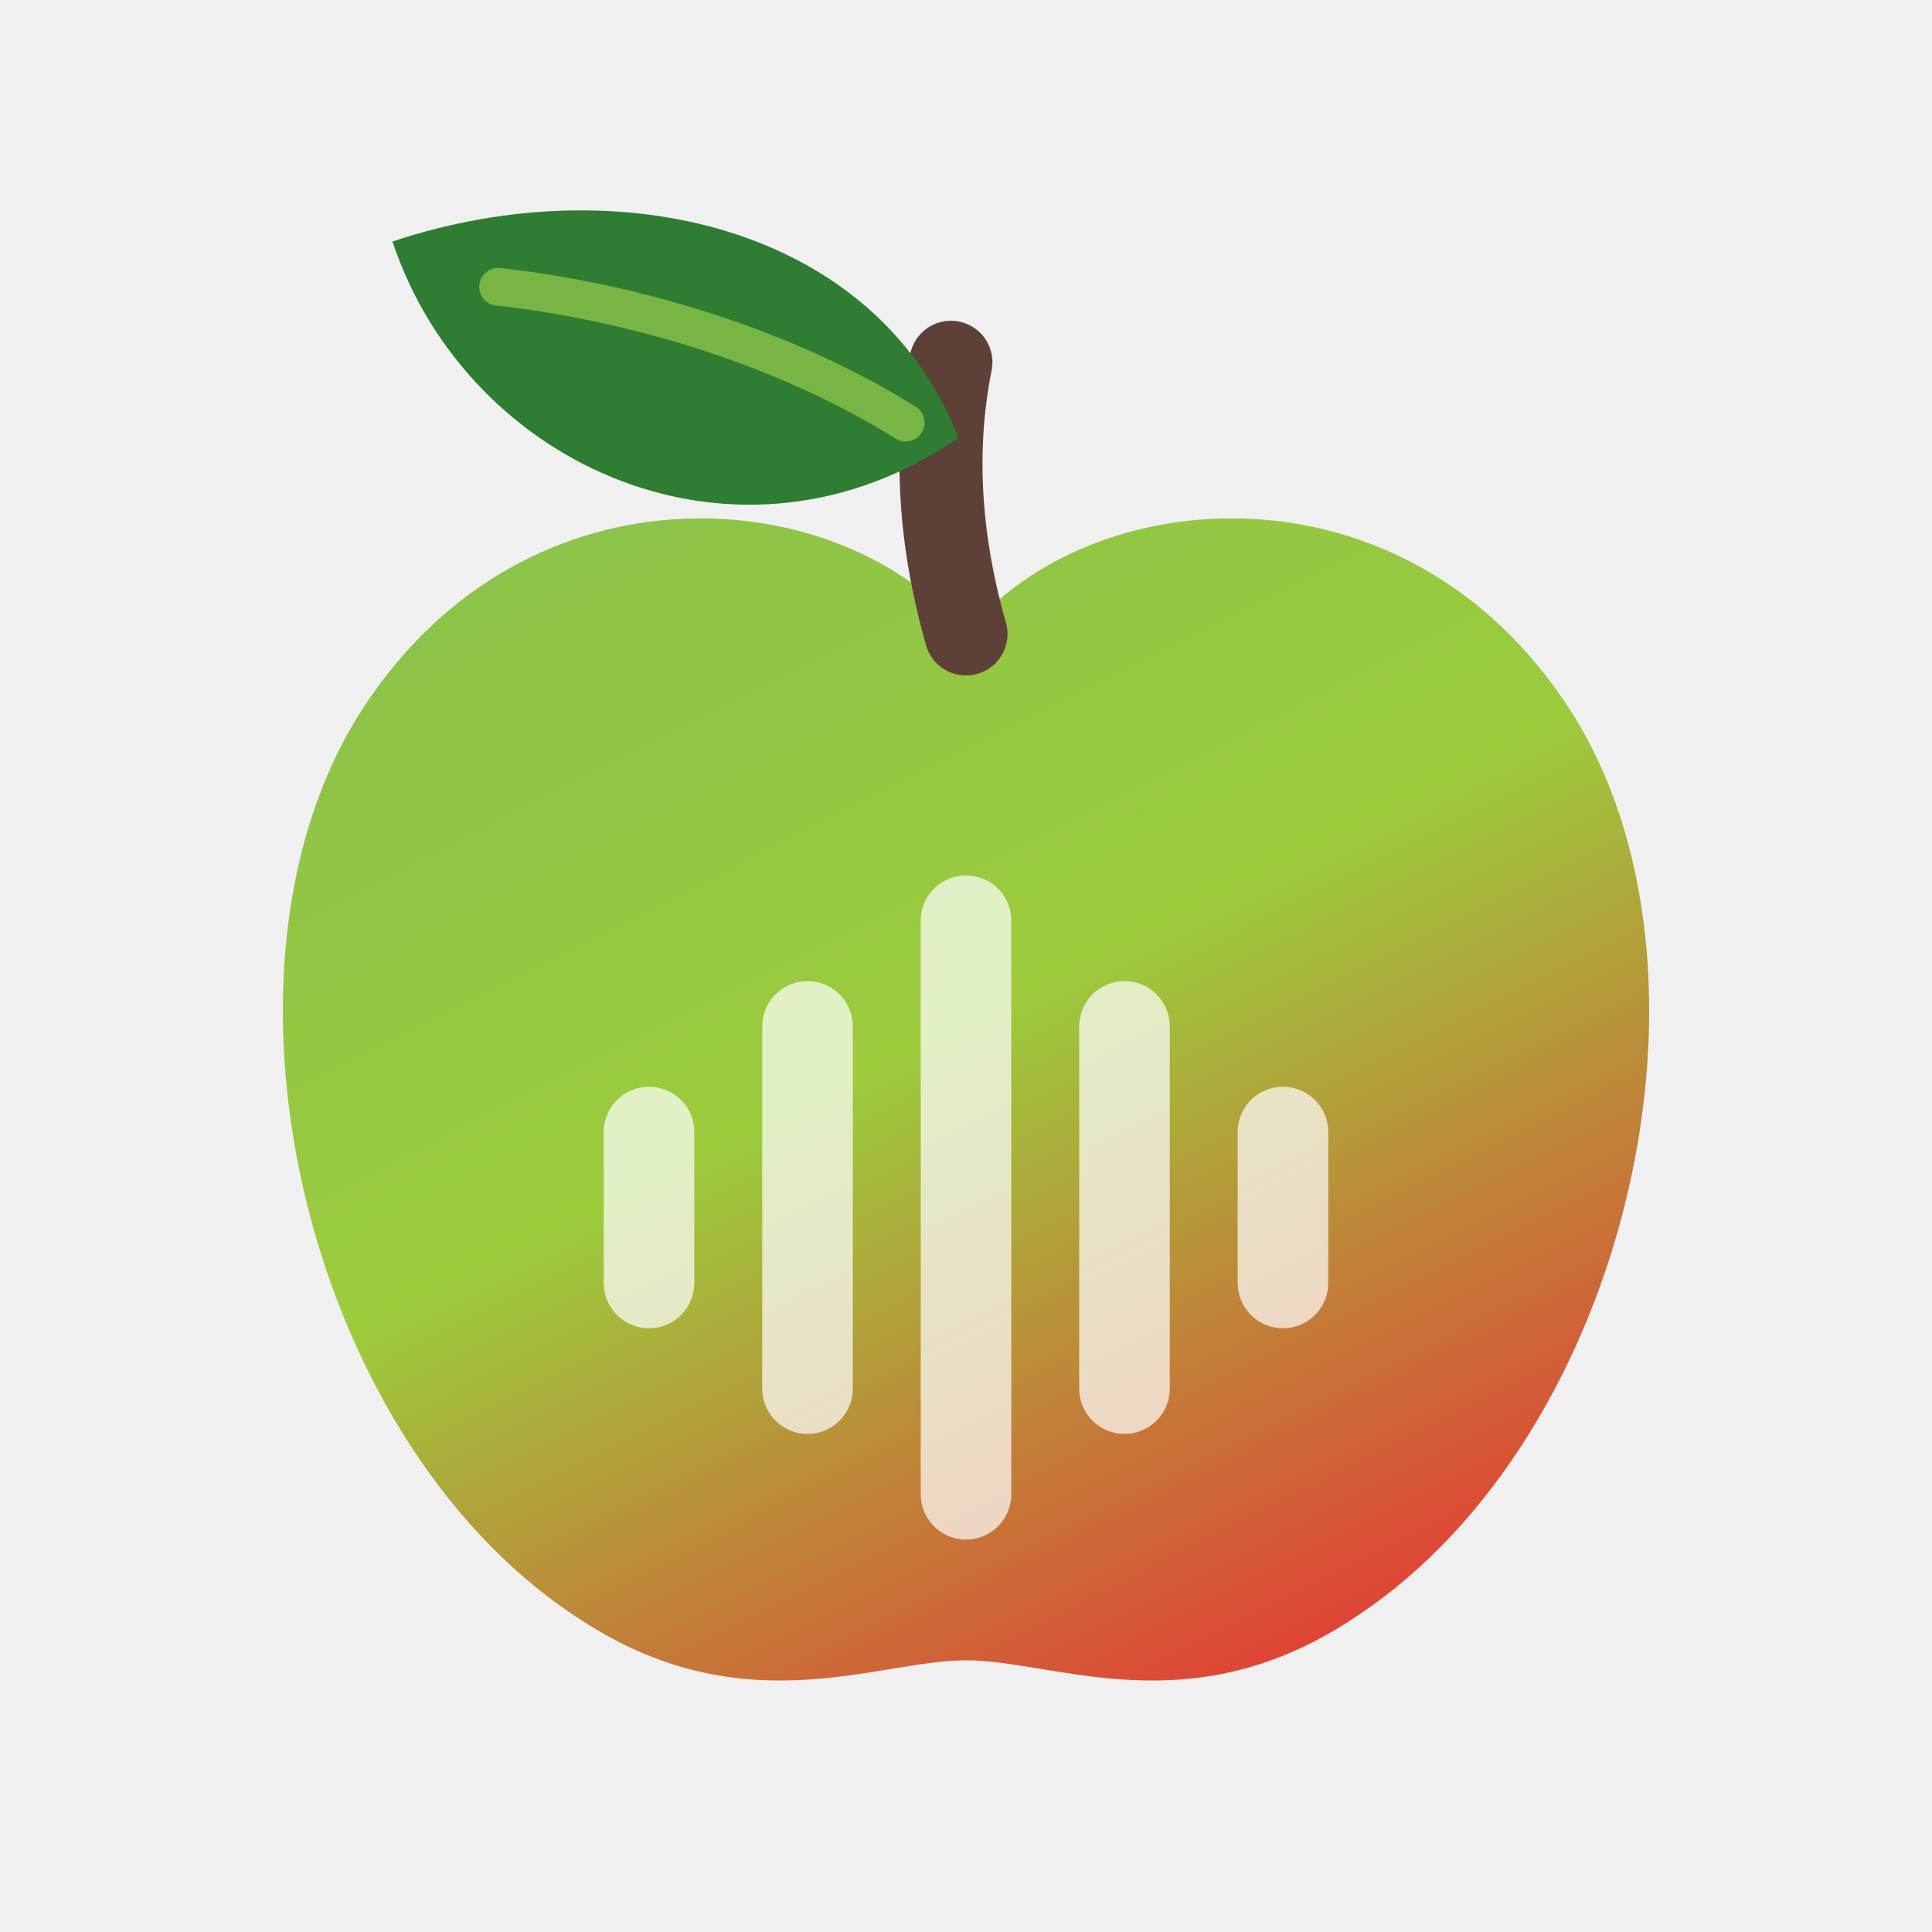
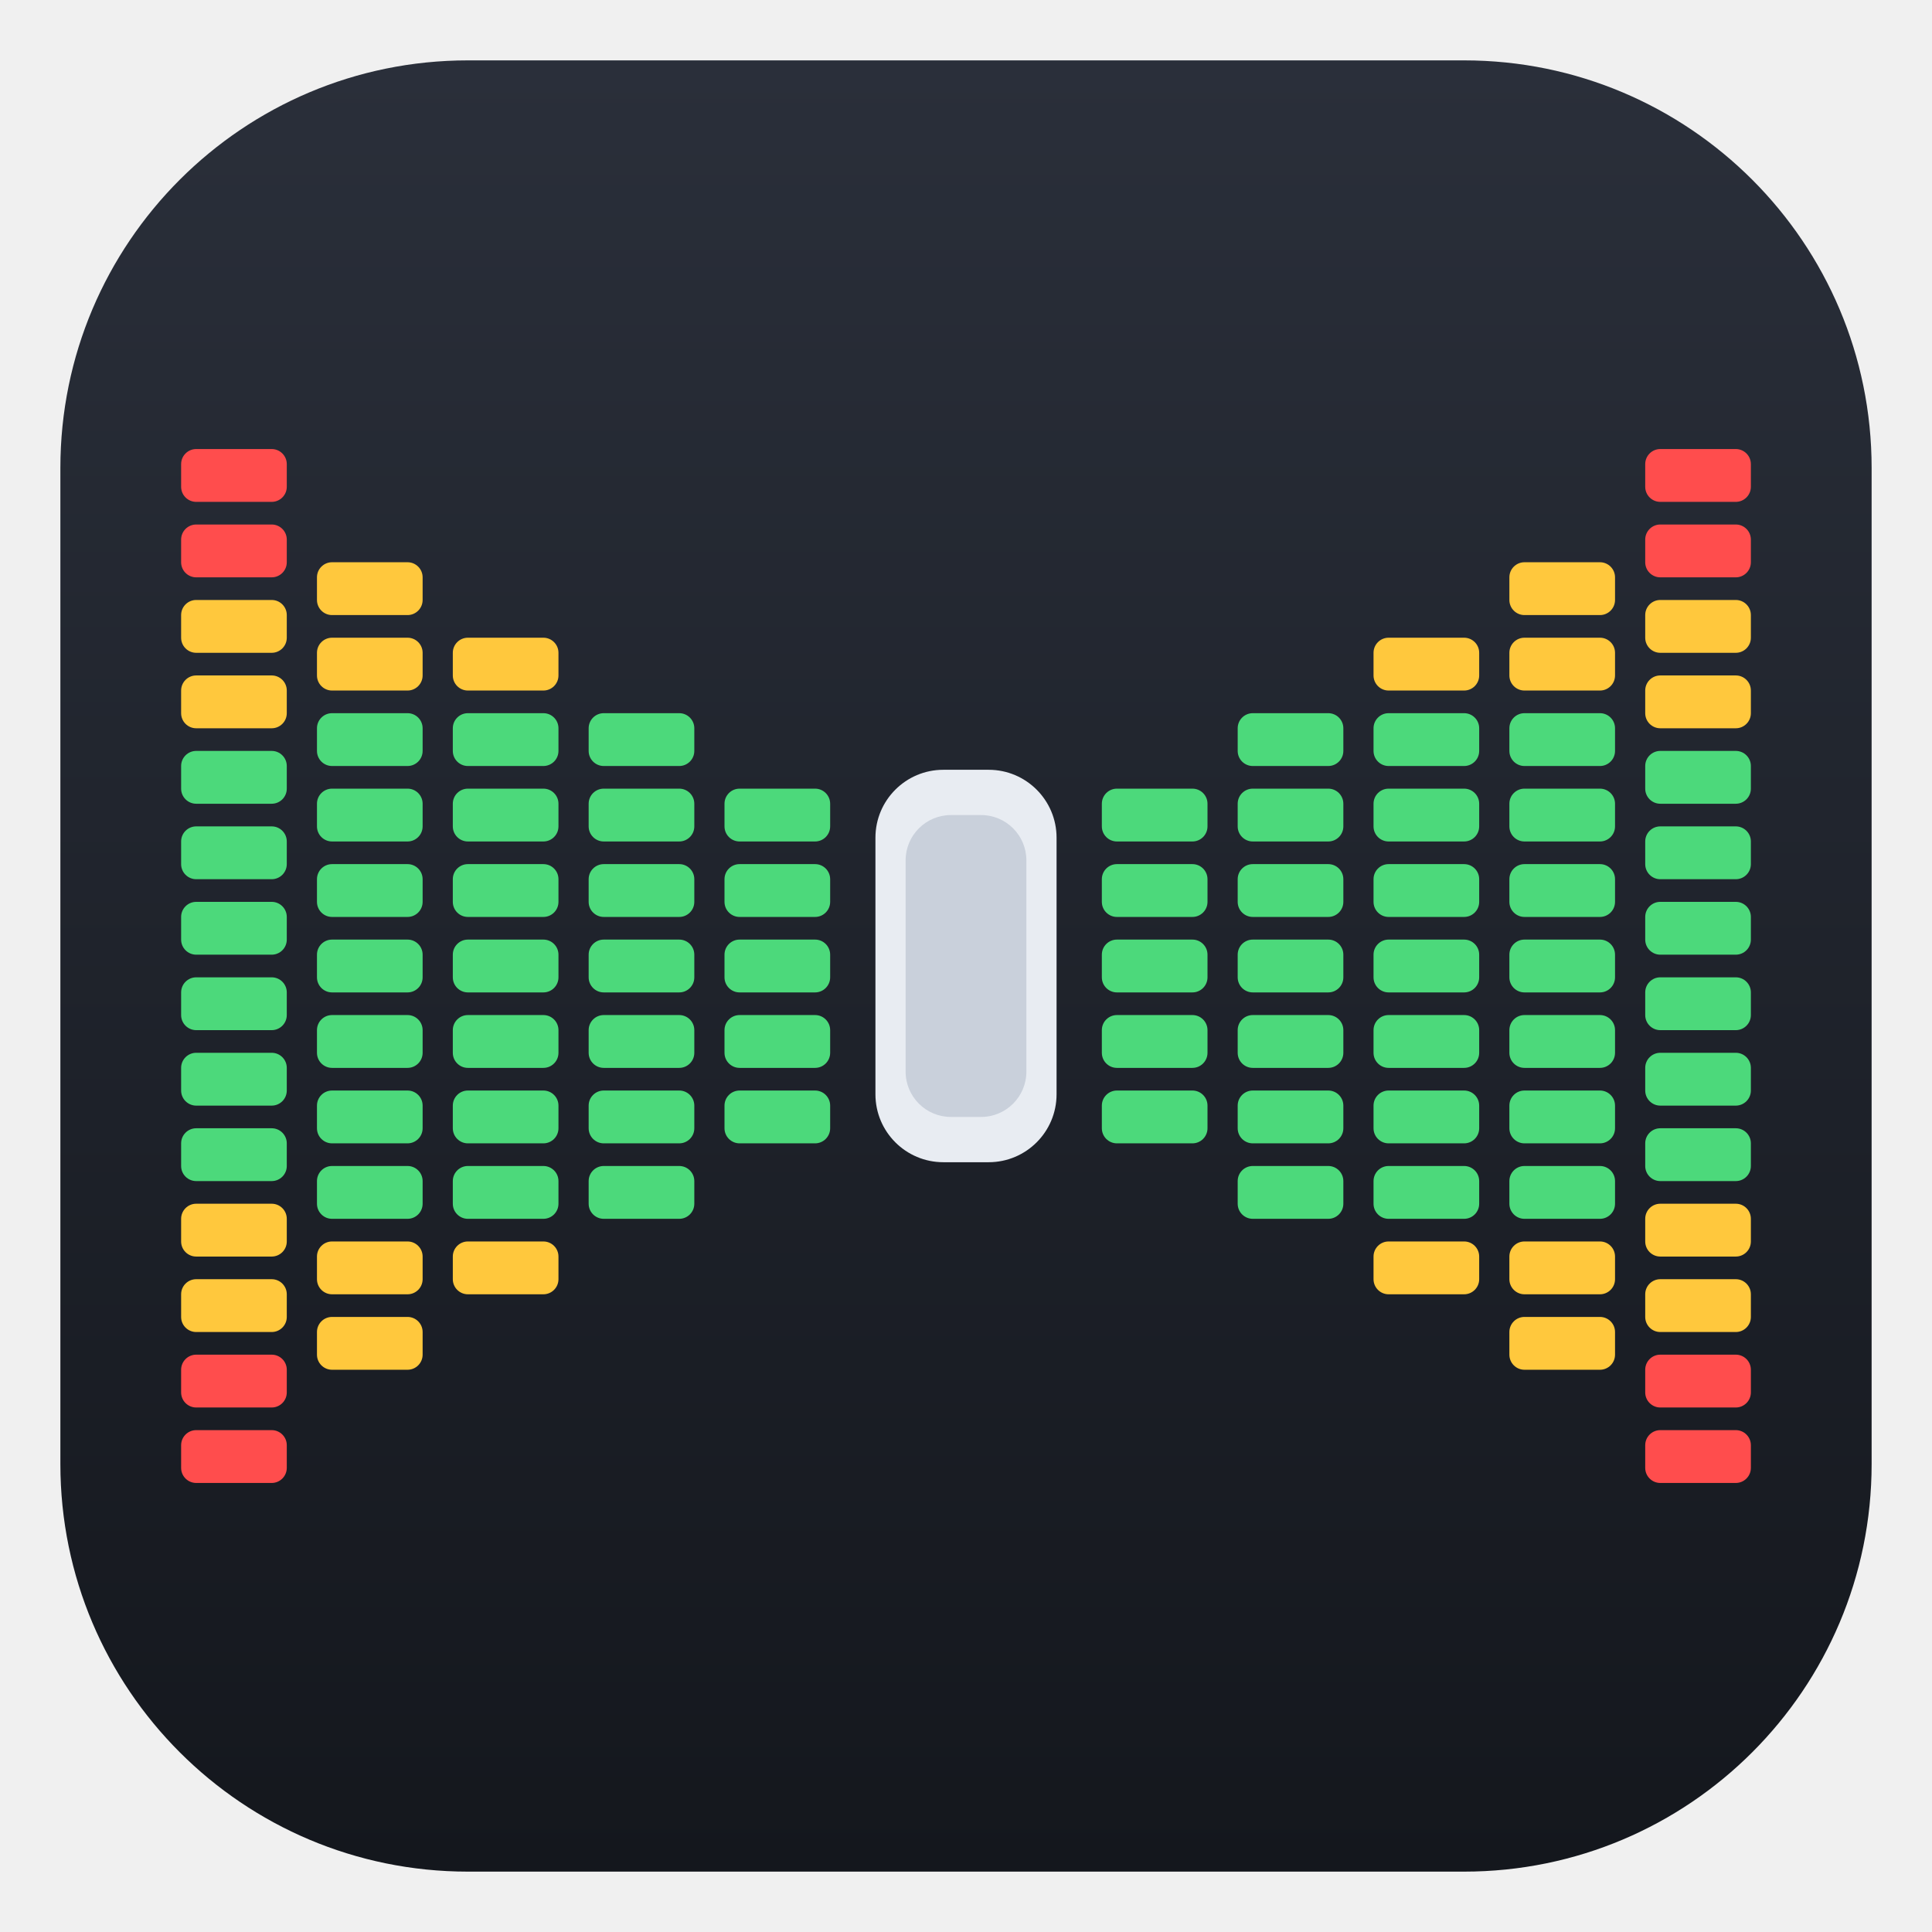
<svg xmlns="http://www.w3.org/2000/svg" viewBox="0 0 256 256" width="256" height="256">
  <defs>
-     <linearGradient id="skin" x1="0.2" y1="0" x2="0.8" y2="1">
-       <stop offset="0" stop-color="#8bc34a" />
-       <stop offset="0.45" stop-color="#9ccc3c" />
-       <stop offset="1" stop-color="#e53935" />
+     <linearGradient id="bg" x1="0" y1="0" x2="0" y2="1">
+       <stop offset="0" stop-color="#2a2f3a" />
+       <stop offset="1" stop-color="#14171d" />
+     </linearGradient>
+     <linearGradient id="m" gradientUnits="userSpaceOnUse" x1="0" y1="56" x2="0" y2="200">
+       <stop offset="0" stop-color="#ff4d4d" />
+       <stop offset="0.22" stop-color="#ffc83d" />
+       <stop offset="0.5" stop-color="#4cd97b" />
+       <stop offset="0.78" stop-color="#ffc83d" />
+       <stop offset="1" stop-color="#ff4d4d" />
    </linearGradient>
  </defs>
-   <path d="M128 84C112 64 70 60 48 94C26 128 40 190 76 214C98 229 116 220 128 220C140 220 158 229 180 214C216 190 230 128 208 94C186 60 144 64 128 84Z" fill="url(#skin)" />
-   <path d="M128 84C124 70 124 58 126 48" fill="none" stroke="#5d4037" stroke-width="11" stroke-linecap="round" />
-   <path d="M127 58C116 30 82 22 52 32C62 62 98 78 127 58Z" fill="#2e7d32" />
-   <path d="M120 56C104 46 84 40 66 38" fill="none" stroke="#8bc34a" stroke-width="5" stroke-linecap="round" opacity="0.8" />
-   <g stroke="#ffffff" stroke-width="12" stroke-linecap="round" opacity="0.7">
-     <path d="M86 150V170" />
-     <path d="M107 136V184" />
-     <path d="M128 122V198" />
-     <path d="M149 136V184" />
-     <path d="M170 150V170" />
-   </g>
+   <rect x="8" y="8" width="240" height="240" rx="54" fill="url(#bg)" />
+   <rect x="24" y="59.5" width="14" height="7" rx="2" fill="#ff4d4d" />
+   <rect x="24" y="69.5" width="14" height="7" rx="2" fill="#ff4d4d" />
+   <rect x="24" y="79.5" width="14" height="7" rx="2" fill="#ffc83d" />
+   <rect x="24" y="89.5" width="14" height="7" rx="2" fill="#ffc83d" />
+   <rect x="24" y="99.5" width="14" height="7" rx="2" fill="#4cd97b" />
+   <rect x="24" y="109.5" width="14" height="7" rx="2" fill="#4cd97b" />
+   <rect x="24" y="119.5" width="14" height="7" rx="2" fill="#4cd97b" />
+   <rect x="24" y="129.5" width="14" height="7" rx="2" fill="#4cd97b" />
+   <rect x="24" y="139.5" width="14" height="7" rx="2" fill="#4cd97b" />
+   <rect x="24" y="149.5" width="14" height="7" rx="2" fill="#4cd97b" />
+   <rect x="24" y="159.5" width="14" height="7" rx="2" fill="#ffc83d" />
+   <rect x="24" y="169.5" width="14" height="7" rx="2" fill="#ffc83d" />
+   <rect x="24" y="179.5" width="14" height="7" rx="2" fill="#ff4d4d" />
+   <rect x="24" y="189.5" width="14" height="7" rx="2" fill="#ff4d4d" />
+   <rect x="218" y="59.5" width="14" height="7" rx="2" fill="#ff4d4d" />
+   <rect x="218" y="69.5" width="14" height="7" rx="2" fill="#ff4d4d" />
+   <rect x="218" y="79.5" width="14" height="7" rx="2" fill="#ffc83d" />
+   <rect x="218" y="89.5" width="14" height="7" rx="2" fill="#ffc83d" />
+   <rect x="218" y="99.5" width="14" height="7" rx="2" fill="#4cd97b" />
+   <rect x="218" y="109.5" width="14" height="7" rx="2" fill="#4cd97b" />
+   <rect x="218" y="119.5" width="14" height="7" rx="2" fill="#4cd97b" />
+   <rect x="218" y="129.5" width="14" height="7" rx="2" fill="#4cd97b" />
+   <rect x="218" y="139.5" width="14" height="7" rx="2" fill="#4cd97b" />
+   <rect x="218" y="149.5" width="14" height="7" rx="2" fill="#4cd97b" />
+   <rect x="218" y="159.5" width="14" height="7" rx="2" fill="#ffc83d" />
+   <rect x="218" y="169.5" width="14" height="7" rx="2" fill="#ffc83d" />
+   <rect x="218" y="179.5" width="14" height="7" rx="2" fill="#ff4d4d" />
+   <rect x="218" y="189.5" width="14" height="7" rx="2" fill="#ff4d4d" />
+   <rect x="42" y="74.5" width="14" height="7" rx="2" fill="#ffc83d" />
+   <rect x="42" y="84.5" width="14" height="7" rx="2" fill="#ffc83d" />
+   <rect x="42" y="94.5" width="14" height="7" rx="2" fill="#4cd97b" />
+   <rect x="42" y="104.5" width="14" height="7" rx="2" fill="#4cd97b" />
+   <rect x="42" y="114.5" width="14" height="7" rx="2" fill="#4cd97b" />
+   <rect x="42" y="124.5" width="14" height="7" rx="2" fill="#4cd97b" />
+   <rect x="42" y="134.5" width="14" height="7" rx="2" fill="#4cd97b" />
+   <rect x="42" y="144.5" width="14" height="7" rx="2" fill="#4cd97b" />
+   <rect x="42" y="154.5" width="14" height="7" rx="2" fill="#4cd97b" />
+   <rect x="42" y="164.5" width="14" height="7" rx="2" fill="#ffc83d" />
+   <rect x="42" y="174.5" width="14" height="7" rx="2" fill="#ffc83d" />
+   <rect x="200" y="74.5" width="14" height="7" rx="2" fill="#ffc83d" />
+   <rect x="200" y="84.5" width="14" height="7" rx="2" fill="#ffc83d" />
+   <rect x="200" y="94.5" width="14" height="7" rx="2" fill="#4cd97b" />
+   <rect x="200" y="104.5" width="14" height="7" rx="2" fill="#4cd97b" />
+   <rect x="200" y="114.5" width="14" height="7" rx="2" fill="#4cd97b" />
+   <rect x="200" y="124.5" width="14" height="7" rx="2" fill="#4cd97b" />
+   <rect x="200" y="134.5" width="14" height="7" rx="2" fill="#4cd97b" />
+   <rect x="200" y="144.5" width="14" height="7" rx="2" fill="#4cd97b" />
+   <rect x="200" y="154.5" width="14" height="7" rx="2" fill="#4cd97b" />
+   <rect x="200" y="164.5" width="14" height="7" rx="2" fill="#ffc83d" />
+   <rect x="200" y="174.5" width="14" height="7" rx="2" fill="#ffc83d" />
+   <rect x="60" y="84.5" width="14" height="7" rx="2" fill="#ffc83d" />
+   <rect x="60" y="94.5" width="14" height="7" rx="2" fill="#4cd97b" />
+   <rect x="60" y="104.5" width="14" height="7" rx="2" fill="#4cd97b" />
+   <rect x="60" y="114.5" width="14" height="7" rx="2" fill="#4cd97b" />
+   <rect x="60" y="124.5" width="14" height="7" rx="2" fill="#4cd97b" />
+   <rect x="60" y="134.5" width="14" height="7" rx="2" fill="#4cd97b" />
+   <rect x="60" y="144.5" width="14" height="7" rx="2" fill="#4cd97b" />
+   <rect x="60" y="154.5" width="14" height="7" rx="2" fill="#4cd97b" />
+   <rect x="60" y="164.5" width="14" height="7" rx="2" fill="#ffc83d" />
+   <rect x="182" y="84.5" width="14" height="7" rx="2" fill="#ffc83d" />
+   <rect x="182" y="94.5" width="14" height="7" rx="2" fill="#4cd97b" />
+   <rect x="182" y="104.5" width="14" height="7" rx="2" fill="#4cd97b" />
+   <rect x="182" y="114.5" width="14" height="7" rx="2" fill="#4cd97b" />
+   <rect x="182" y="124.5" width="14" height="7" rx="2" fill="#4cd97b" />
+   <rect x="182" y="134.5" width="14" height="7" rx="2" fill="#4cd97b" />
+   <rect x="182" y="144.5" width="14" height="7" rx="2" fill="#4cd97b" />
+   <rect x="182" y="154.5" width="14" height="7" rx="2" fill="#4cd97b" />
+   <rect x="182" y="164.5" width="14" height="7" rx="2" fill="#ffc83d" />
+   <rect x="78" y="94.5" width="14" height="7" rx="2" fill="#4cd97b" />
+   <rect x="78" y="104.5" width="14" height="7" rx="2" fill="#4cd97b" />
+   <rect x="78" y="114.5" width="14" height="7" rx="2" fill="#4cd97b" />
+   <rect x="78" y="124.5" width="14" height="7" rx="2" fill="#4cd97b" />
+   <rect x="78" y="134.5" width="14" height="7" rx="2" fill="#4cd97b" />
+   <rect x="78" y="144.5" width="14" height="7" rx="2" fill="#4cd97b" />
+   <rect x="78" y="154.5" width="14" height="7" rx="2" fill="#4cd97b" />
+   <rect x="164" y="94.5" width="14" height="7" rx="2" fill="#4cd97b" />
+   <rect x="164" y="104.5" width="14" height="7" rx="2" fill="#4cd97b" />
+   <rect x="164" y="114.5" width="14" height="7" rx="2" fill="#4cd97b" />
+   <rect x="164" y="124.5" width="14" height="7" rx="2" fill="#4cd97b" />
+   <rect x="164" y="134.5" width="14" height="7" rx="2" fill="#4cd97b" />
+   <rect x="164" y="144.5" width="14" height="7" rx="2" fill="#4cd97b" />
+   <rect x="164" y="154.5" width="14" height="7" rx="2" fill="#4cd97b" />
+   <rect x="96" y="104.5" width="14" height="7" rx="2" fill="#4cd97b" />
+   <rect x="96" y="114.5" width="14" height="7" rx="2" fill="#4cd97b" />
+   <rect x="96" y="124.5" width="14" height="7" rx="2" fill="#4cd97b" />
+   <rect x="96" y="134.5" width="14" height="7" rx="2" fill="#4cd97b" />
+   <rect x="96" y="144.5" width="14" height="7" rx="2" fill="#4cd97b" />
+   <rect x="146" y="104.5" width="14" height="7" rx="2" fill="#4cd97b" />
+   <rect x="146" y="114.5" width="14" height="7" rx="2" fill="#4cd97b" />
+   <rect x="146" y="124.5" width="14" height="7" rx="2" fill="#4cd97b" />
+   <rect x="146" y="134.5" width="14" height="7" rx="2" fill="#4cd97b" />
+   <rect x="146" y="144.5" width="14" height="7" rx="2" fill="#4cd97b" />
+   <rect x="116" y="102" width="24" height="52" rx="9" fill="#e8ecf2" />
+   <rect x="120" y="108" width="16" height="40" rx="6" fill="#c9d0db" />
</svg>
